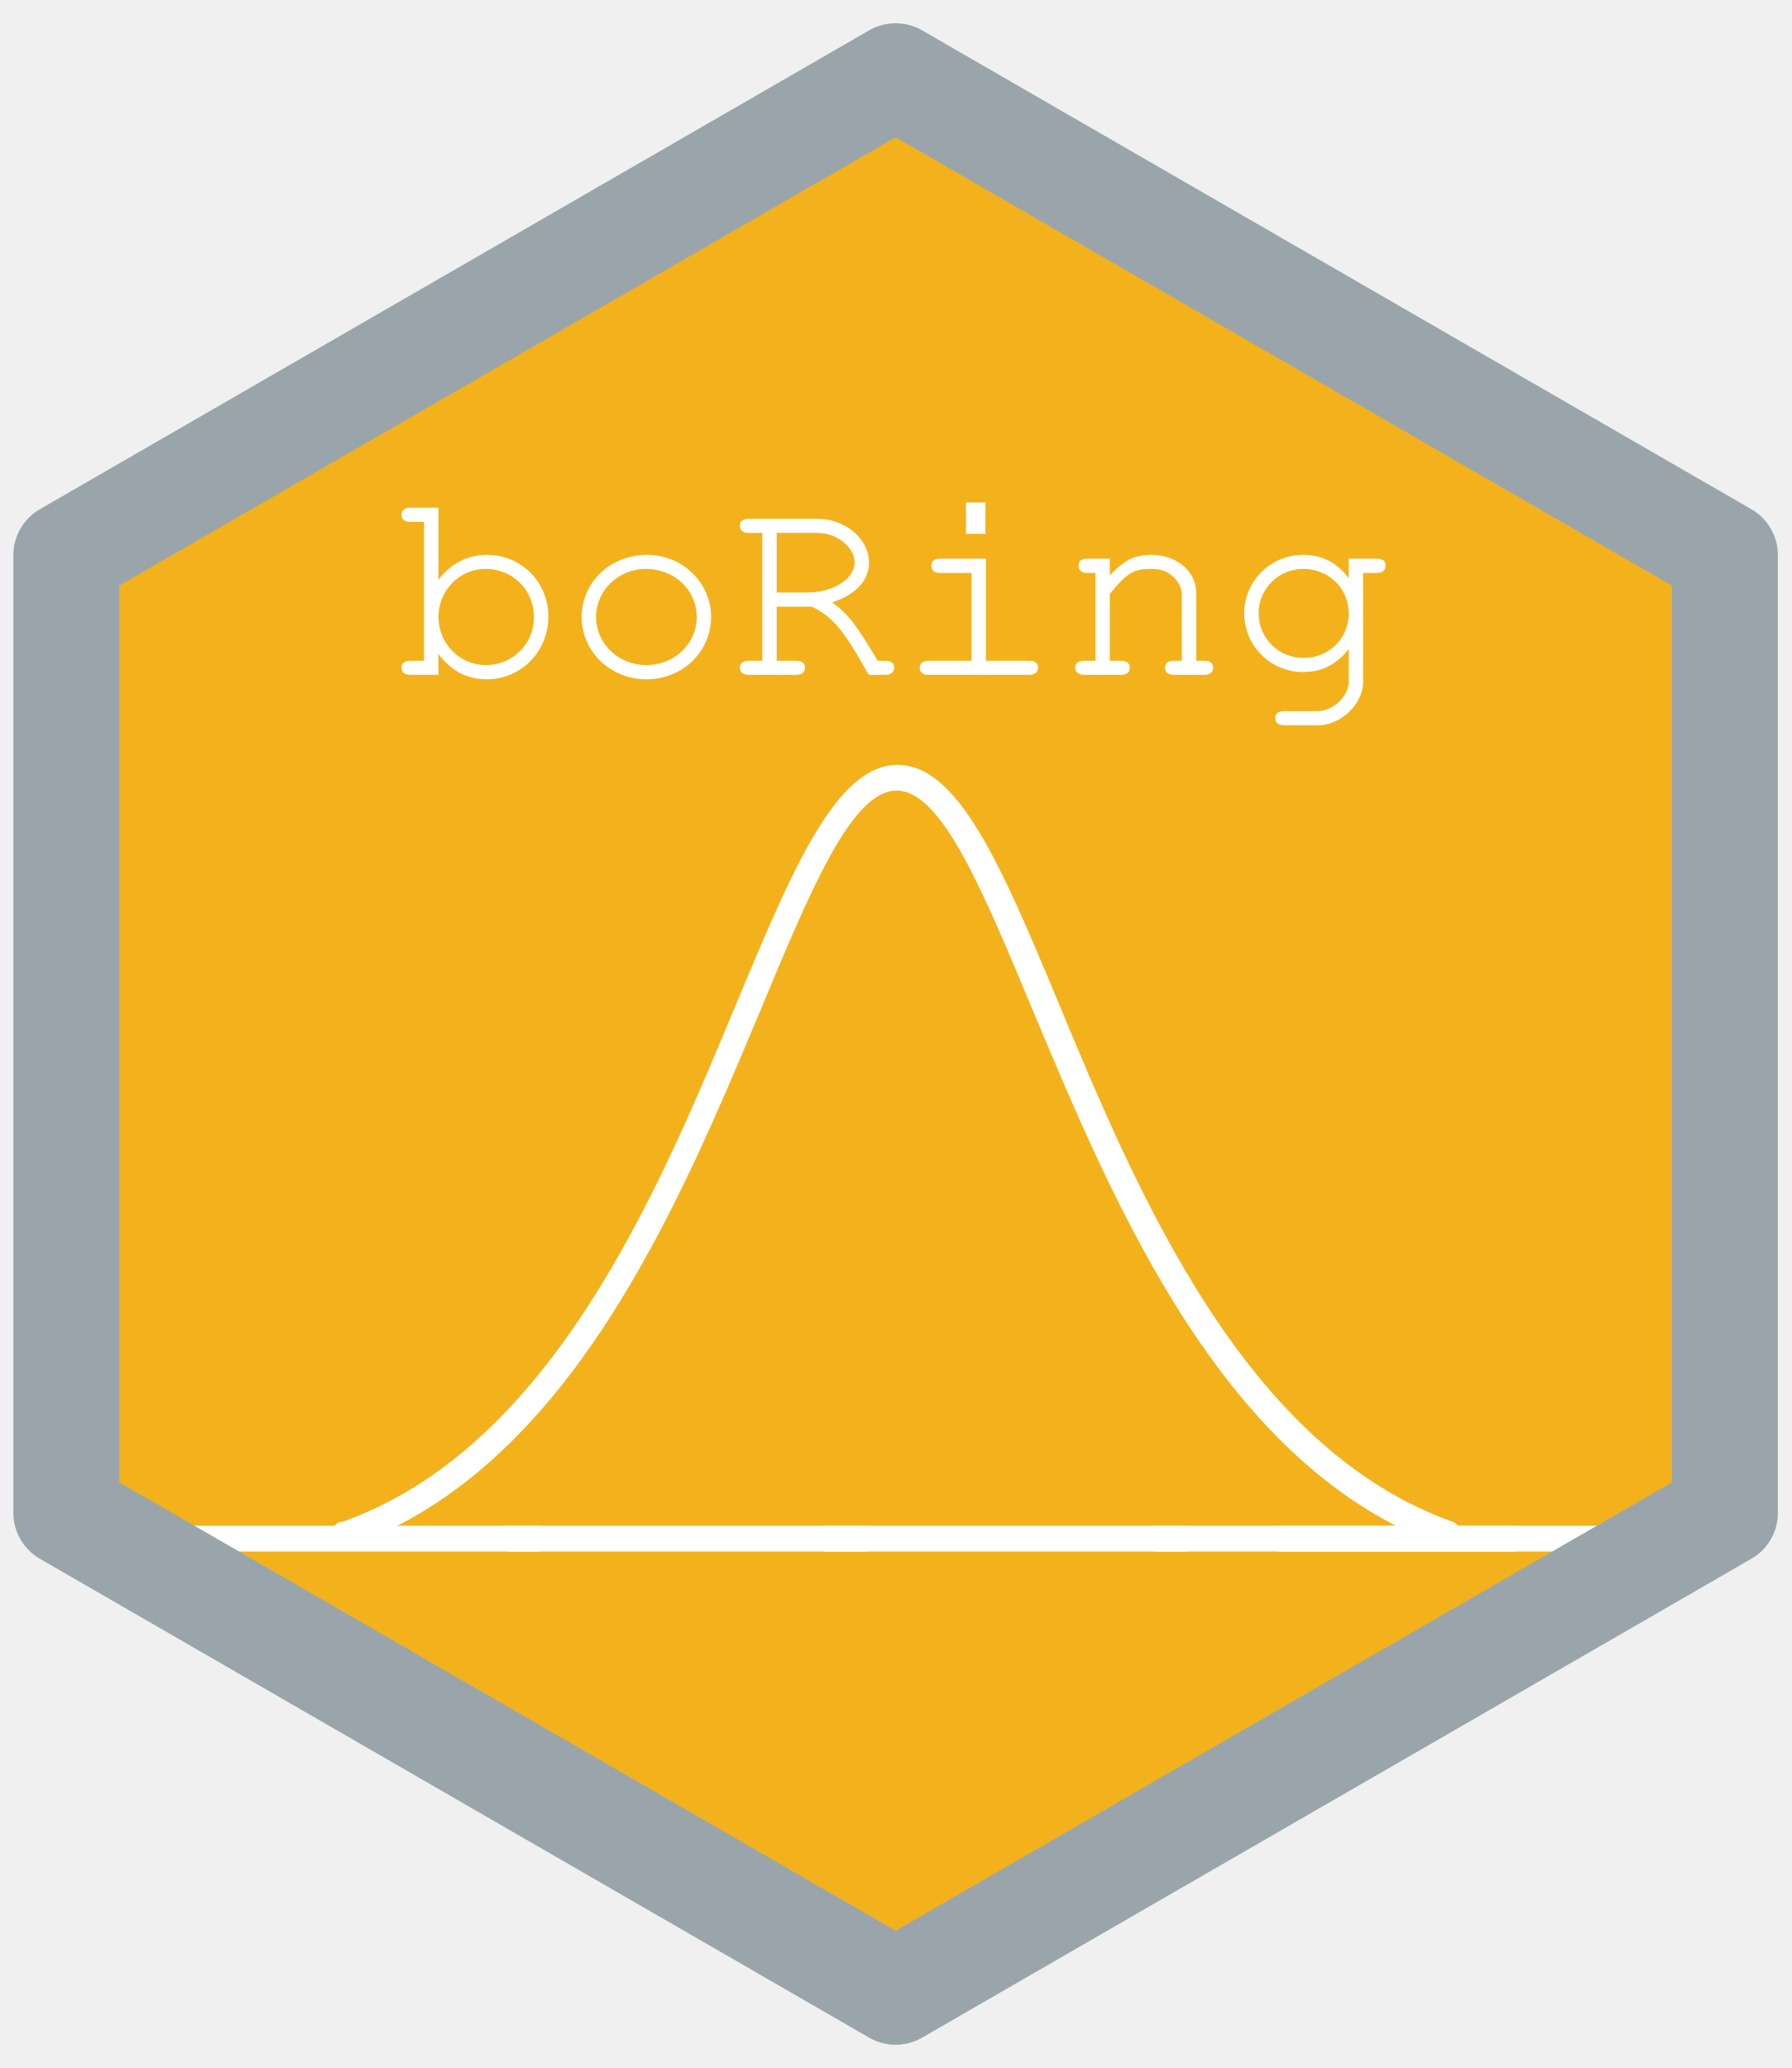
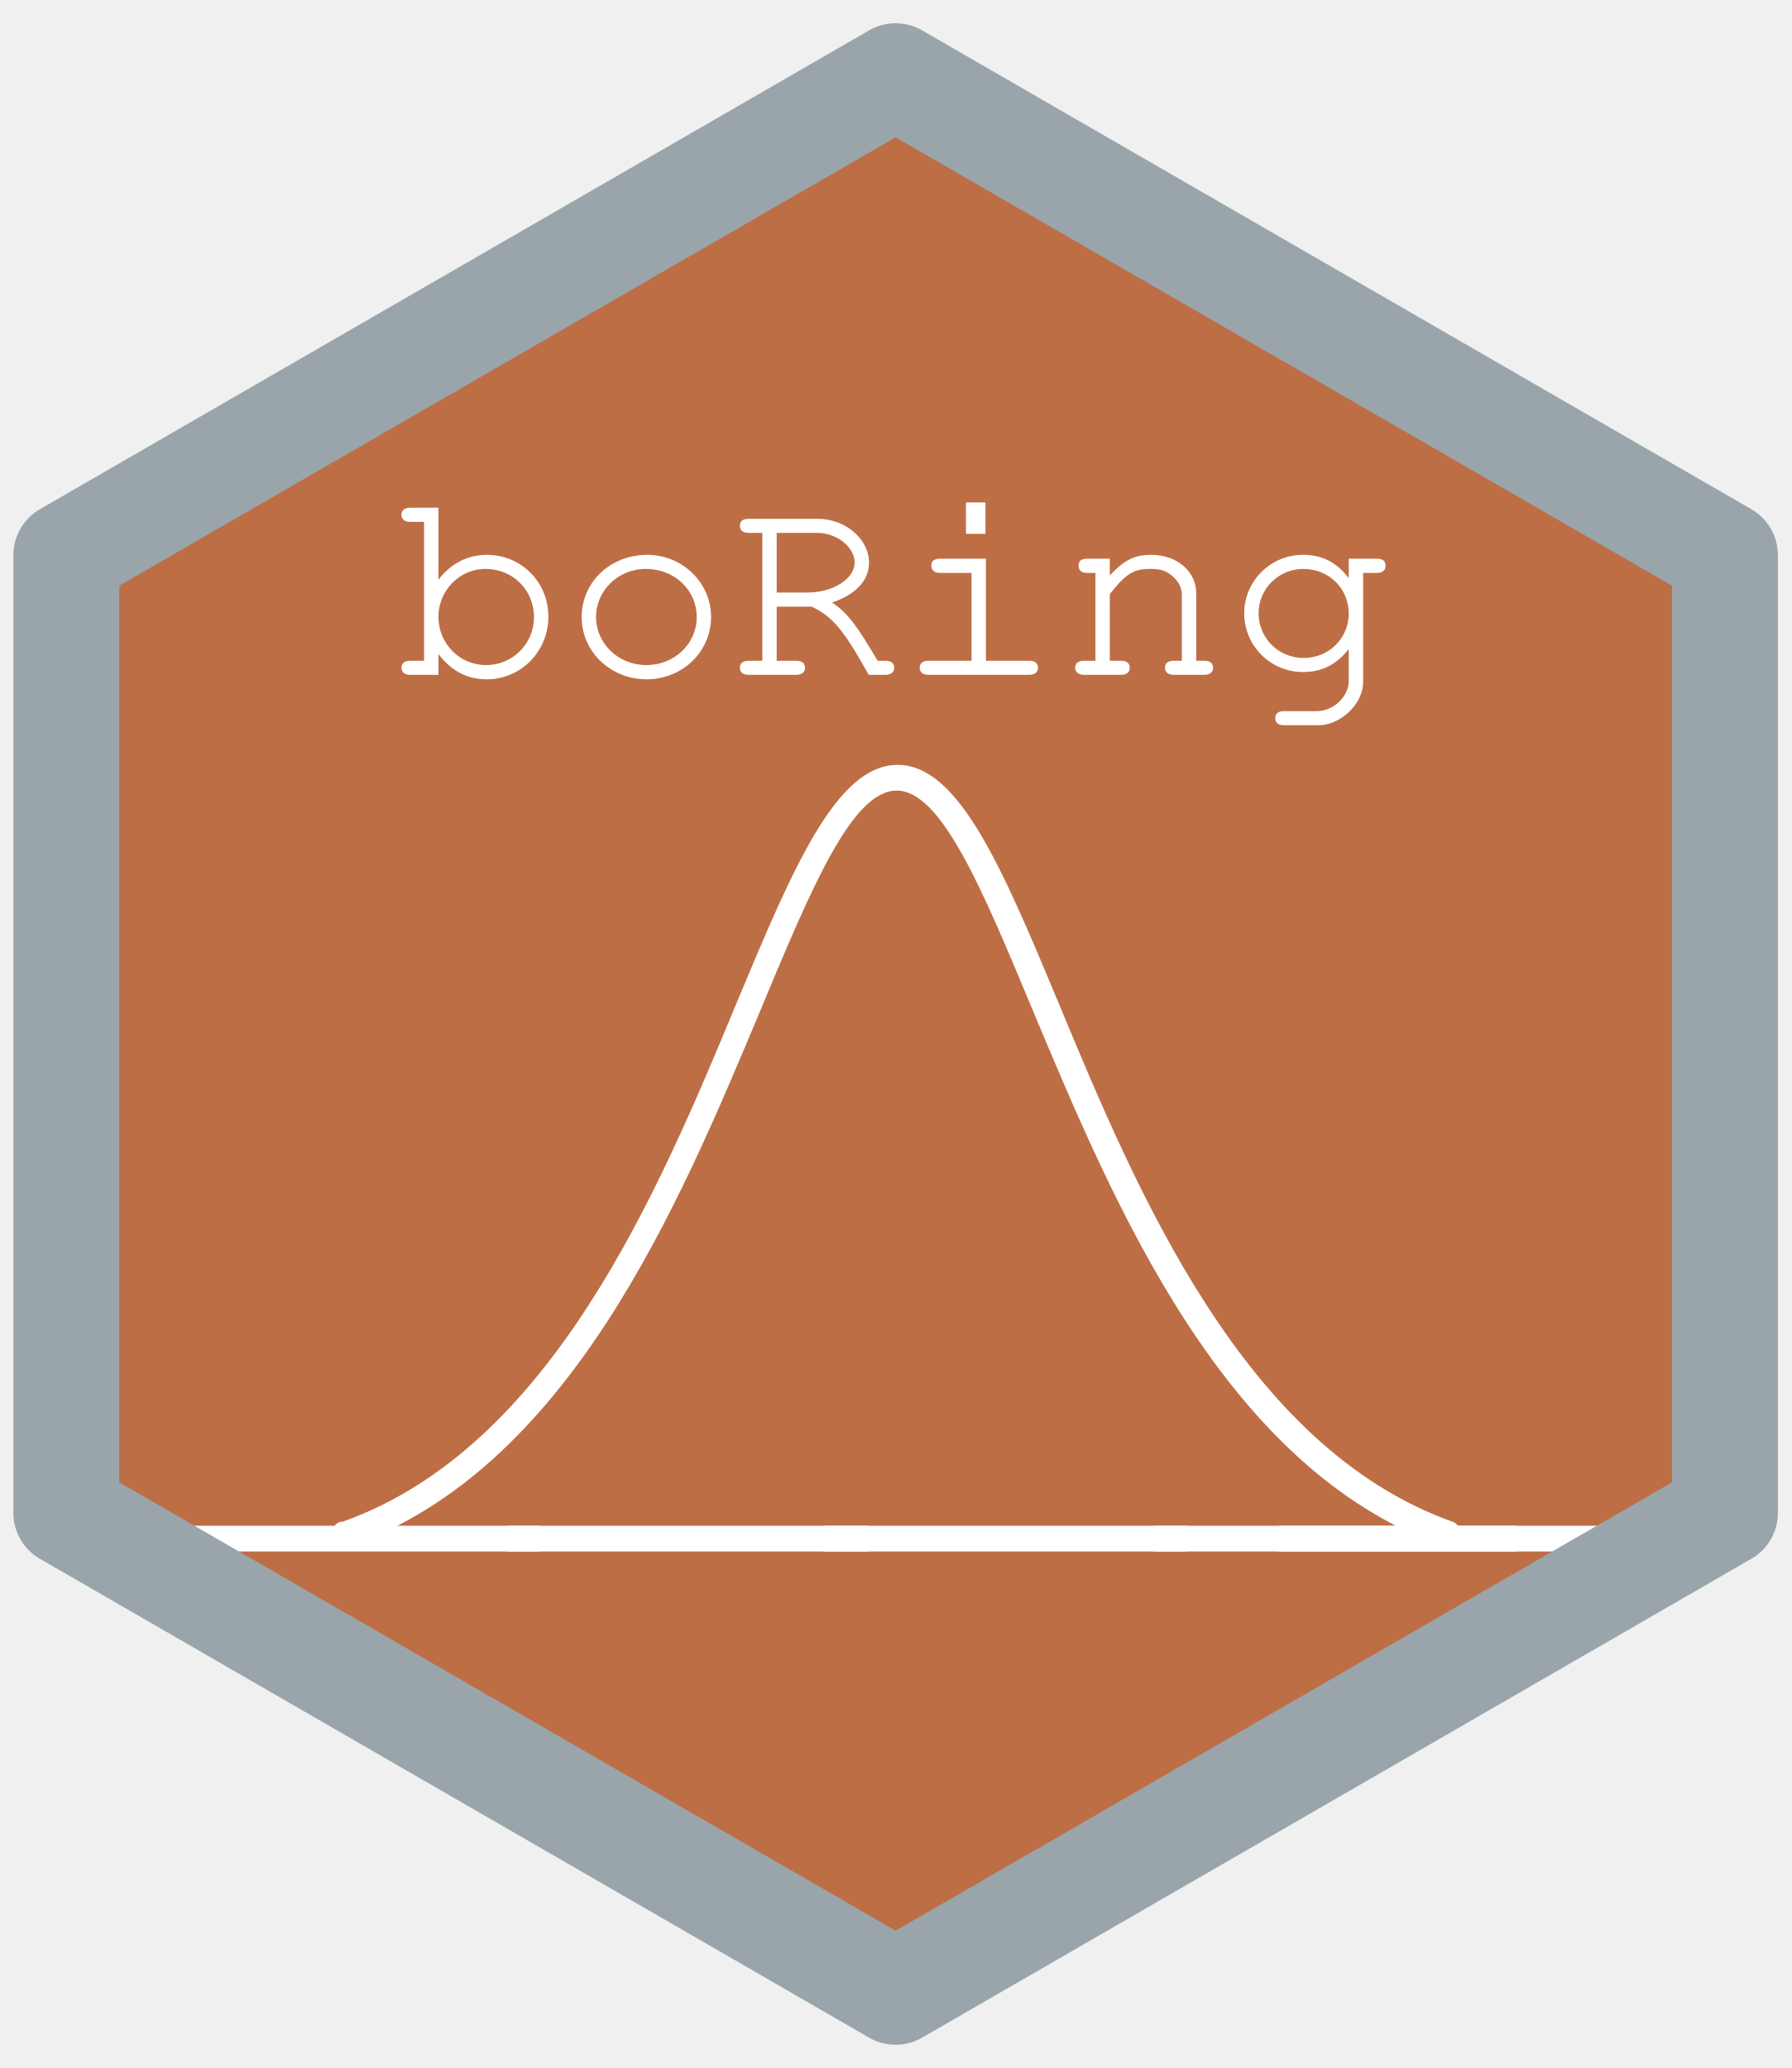
<svg xmlns="http://www.w3.org/2000/svg" id="Layer_1" data-name="Layer 1" version="1.1" viewBox="0 0 181 209">
  <defs>
    <style>
      .cls-1 {
+         font-family: Courier, Courier;
+         font-size: 28px;
+       }
+ 
+       .cls-1, .cls-2 {
+         isolation: isolate;
+       }
+ 
+       .cls-1, .cls-3 {
+         fill: #fff;
+       }
+ 
+       .cls-4 {
+         fill: #be6e45;
+       }
+ 
+       .cls-4, .cls-3 {
+         stroke-width: 0px;
+       }
+ 
+       .cls-5 {
        fill: none;
        stroke: #99a5ab;
        stroke-linecap: round;
        stroke-linejoin: round;
        stroke-width: 10.7px;
      }
- 
-       .cls-2 {
-         font-family: Courier, Courier;
-         font-size: 28px;
-         isolation: isolate;
-       }
- 
-       .cls-2, .cls-3 {
-         fill: #fff;
-       }
- 
-       .cls-4 {
-         fill: #f3b21c;
-       }
- 
-       .cls-4, .cls-3 {
-         stroke-width: 0px;
-       }
    </style>
  </defs>
  <path class="cls-4" d="M6.7,152.9l83.8,48.4,83.8-48.4V56.1L90.5,7.7,6.7,56.1v96.8Z" />
  <g id="_461915984" data-name=" 461915984">
-     <path id="_466458592" data-name=" 466458592" class="cls-3" d="M34.4,153.8c-.7.2-1,1-.8,1.7.2.7,1,1,1.7.8,22.2-7.9,33.2-34.3,41.5-54.1,5.2-12.5,9.3-22.3,13.8-22.3s8.6,9.8,13.8,22.3c8.3,19.8,19.3,46.2,41.5,54.1.7.2,1.4-.1,1.7-.8.2-.7-.1-1.4-.8-1.7-21.1-7.5-31.9-33.3-39.9-52.6-5.6-13.4-10-23.9-16.2-23.9s-10.6,10.5-16.2,23.9c-8,19.3-18.8,45.1-39.9,52.6h0Z" />
+     <path id="_466458592" data-name=" 466458592" class="cls-3" d="M34.4,153.8c-.7.2-1,1-.8,1.7s1,1,1.7.8c22.2-7.9,33.2-34.3,41.5-54.1,5.2-12.5,9.3-22.3,13.8-22.3s8.6,9.8,13.8,22.3c8.3,19.8,19.3,46.2,41.5,54.1.7.2,1.4-.1,1.7-.8.2-.7-.1-1.4-.8-1.7-21.1-7.5-31.9-33.3-39.9-52.6-5.6-13.4-10-23.9-16.2-23.9s-10.6,10.5-16.2,23.9c-8,19.3-18.8,45.1-39.9,52.6h-.2Z" />
    <path id="_461927336" data-name=" 461927336" class="cls-3" d="M18.1,154.2c-.7,0-1.3.6-1.3,1.3s.6,1.3,1.3,1.3h36.2c.7,0,1.3-.6,1.3-1.3s-.6-1.3-1.3-1.3H18.1Z" />
-     <path id="_461927336-2" data-name=" 461927336" class="cls-3" d="M51.4,154.2c-.7,0-1.3.6-1.3,1.3s.6,1.3,1.3,1.3h36.2c.7,0,1.3-.6,1.3-1.3s-.6-1.3-1.3-1.3h-36.2Z" />
-     <path id="_461927336-3" data-name=" 461927336" class="cls-3" d="M83.5,154.2c-.7,0-1.3.6-1.3,1.3s.6,1.3,1.3,1.3h36.2c.7,0,1.3-.6,1.3-1.3s-.6-1.3-1.3-1.3h-36.2Z" />
-     <path id="_461927336-4" data-name=" 461927336" class="cls-3" d="M116.8,154.2c-.7,0-1.3.6-1.3,1.3s.6,1.3,1.3,1.3h36.2c.7,0,1.3-.6,1.3-1.3s-.6-1.3-1.3-1.3h-36.2Z" />
-     <path id="_461927336-5" data-name=" 461927336" class="cls-3" d="M129.4,154.2c-.7,0-1.3.6-1.3,1.3s.6,1.3,1.3,1.3h36.2c.7,0,1.3-.6,1.3-1.3s-.6-1.3-1.3-1.3h-36.2Z" />
+     <path id="_461927336-2" data-name=" 461927336-2" class="cls-3" d="M51.4,154.2c-.7,0-1.3.6-1.3,1.3s.6,1.3,1.3,1.3h36.2c.7,0,1.3-.6,1.3-1.3s-.6-1.3-1.3-1.3h-36.2Z" />
+     <path id="_461927336-3" data-name=" 461927336-3" class="cls-3" d="M83.5,154.2c-.7,0-1.3.6-1.3,1.3s.6,1.3,1.3,1.3h36.2c.7,0,1.3-.6,1.3-1.3s-.6-1.3-1.3-1.3h-36.2Z" />
+     <path id="_461927336-4" data-name=" 461927336-4" class="cls-3" d="M116.8,154.2c-.7,0-1.3.6-1.3,1.3s.6,1.3,1.3,1.3h36.2c.7,0,1.3-.6,1.3-1.3s-.6-1.3-1.3-1.3h-36.2Z" />
+     <path id="_461927336-5" data-name=" 461927336-5" class="cls-3" d="M129.4,154.2c-.7,0-1.3.6-1.3,1.3s.6,1.3,1.3,1.3h36.2c.7,0,1.3-.6,1.3-1.3s-.6-1.3-1.3-1.3h-36.2Z" />
  </g>
  <g id="surface2602">
-     <path class="cls-1" d="M6.7,152.9l83.8,48.4,83.8-48.4V56.1L90.5,7.7,6.7,56.1v96.8Z" />
-     <text class="cls-2" transform="translate(40.1 68.2)">
-       <tspan x="0" y="0">boRing</tspan>
-     </text>
+     <path class="cls-5" d="M6.7,152.9l83.8,48.4,83.8-48.4V56.1L90.5,7.7,6.7,56.1v96.8Z" />
+     <g class="cls-2">
+       <text class="cls-1" transform="translate(40.1 68.2)">
+         <tspan x="0" y="0">boRing</tspan>
+       </text>
+     </g>
  </g>
</svg>
